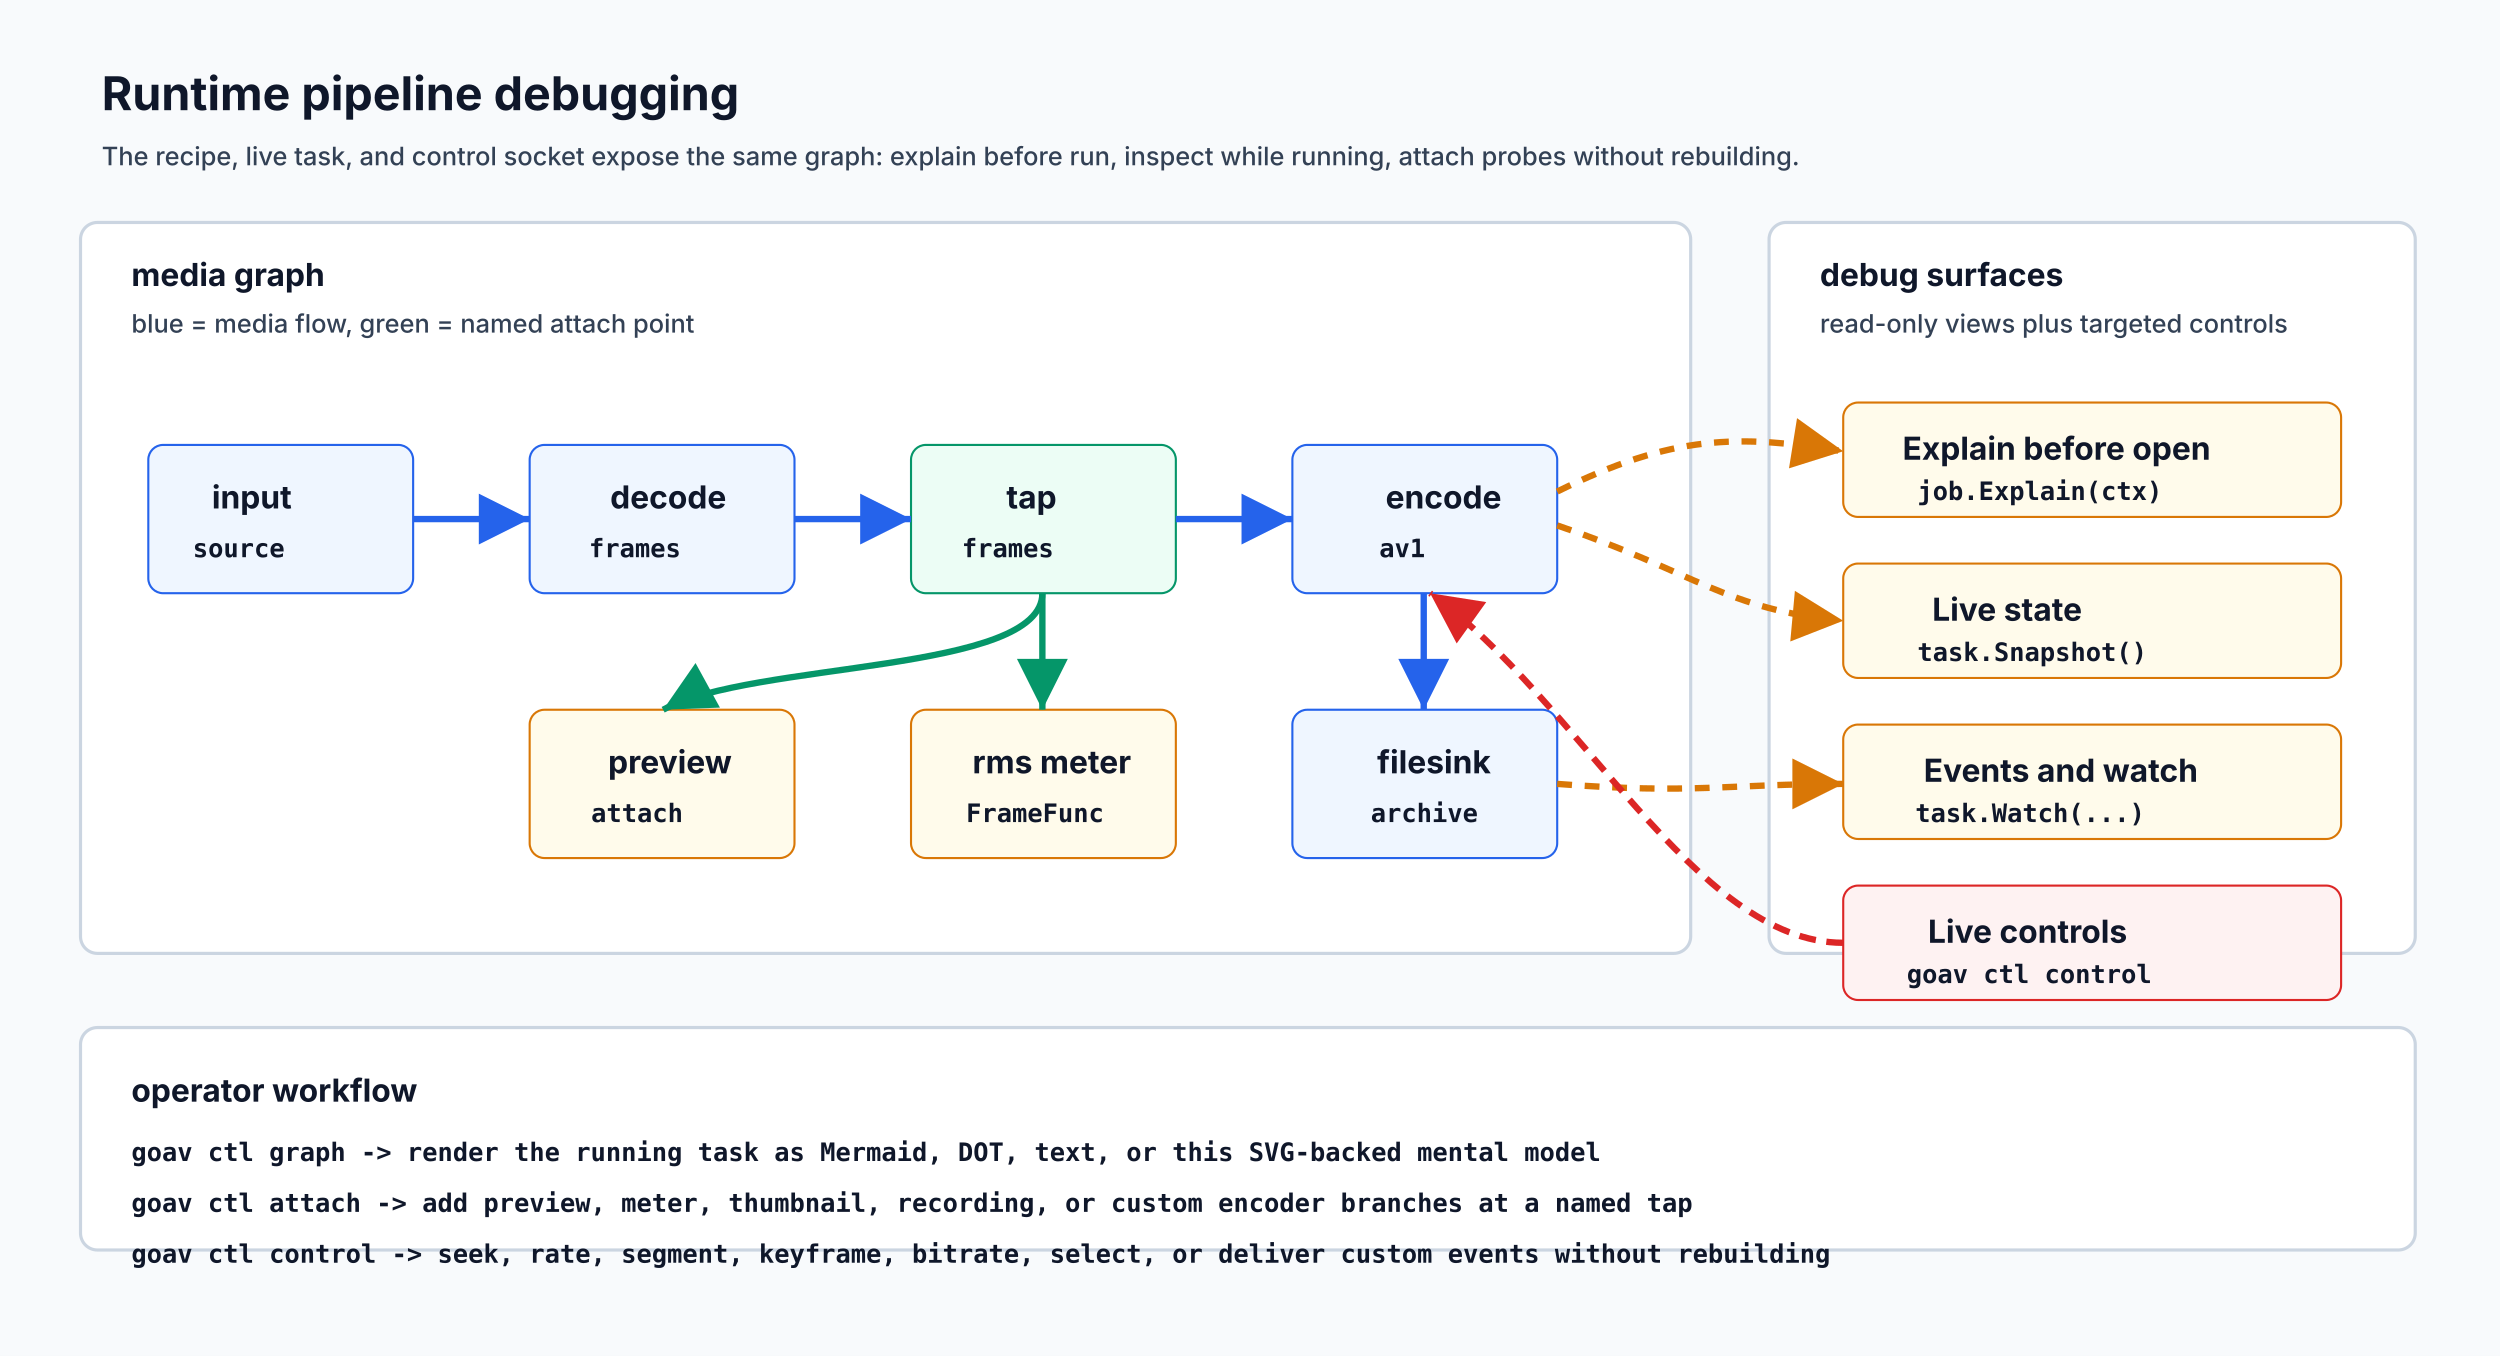
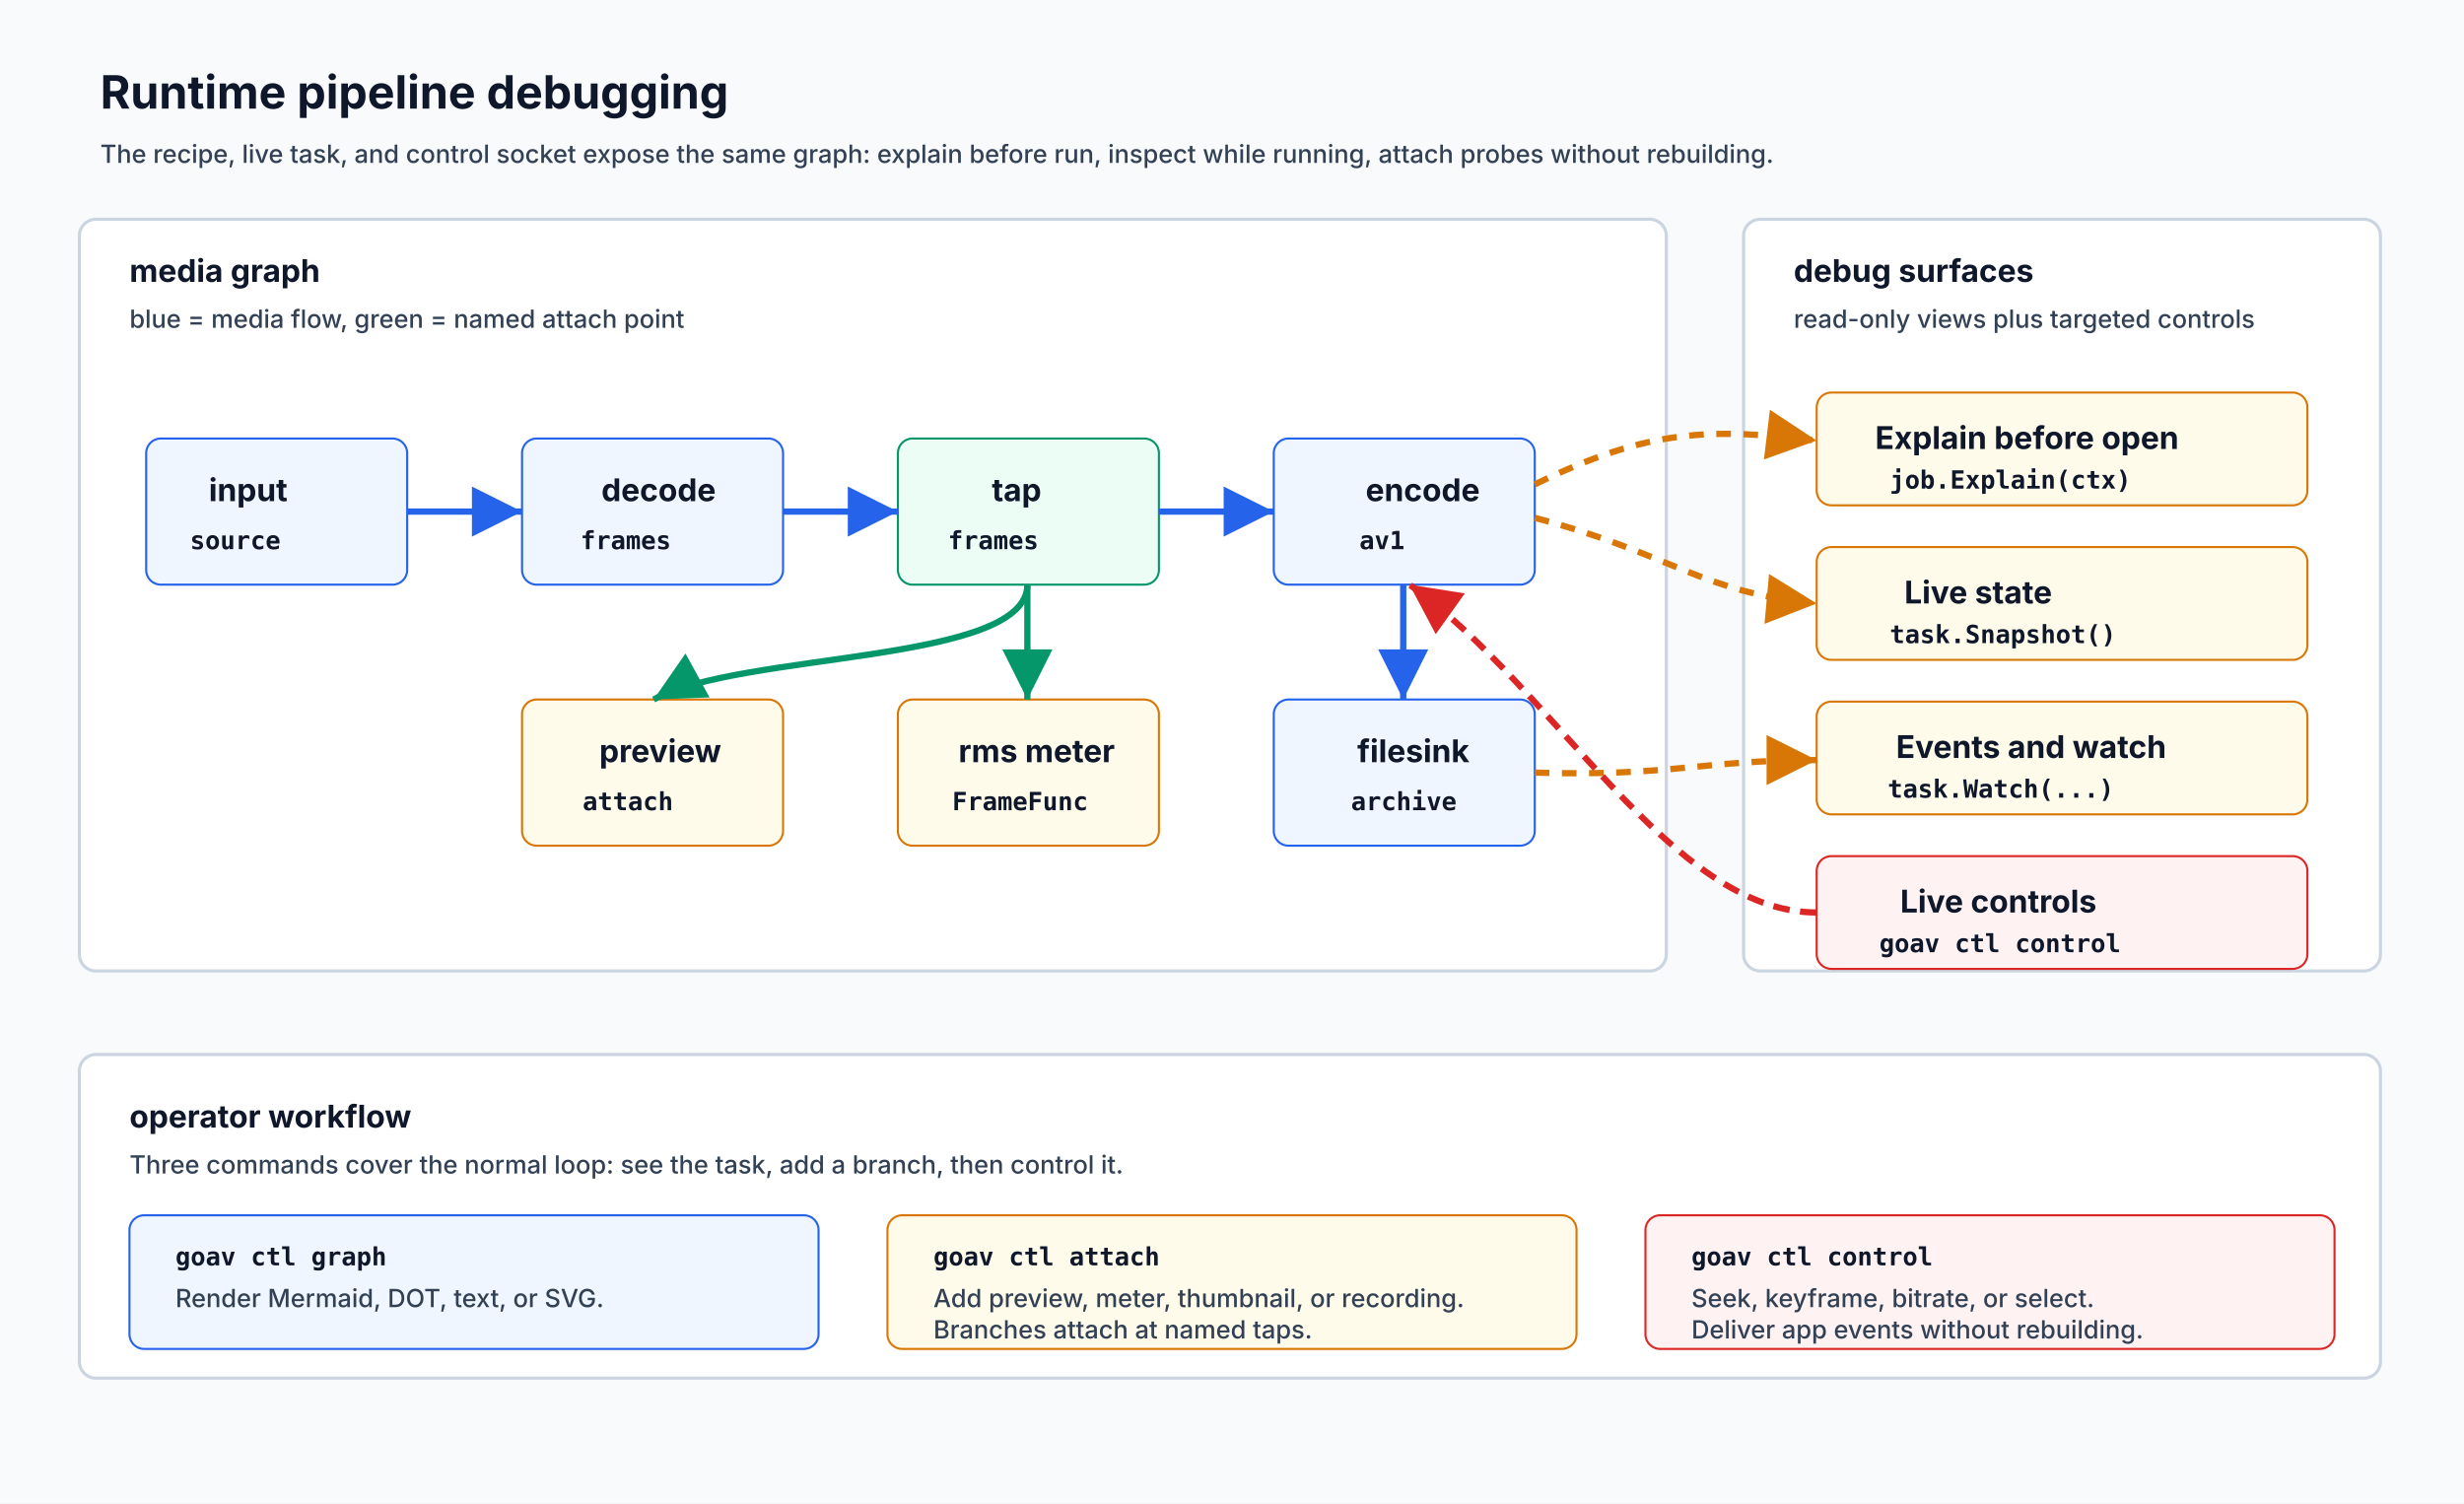
- <svg xmlns="http://www.w3.org/2000/svg" width="1180" height="640" viewBox="0 0 1180 640" role="img" aria-labelledby="title desc">
+ <svg xmlns="http://www.w3.org/2000/svg" width="1180" height="720" viewBox="0 0 1180 720" role="img" aria-labelledby="title desc">
  <defs>
    <marker id="arrow-blue" markerWidth="12" markerHeight="12" refX="10" refY="6" orient="auto" markerUnits="strokeWidth">
      <path d="M2,2 L10,6 L2,10 Z" fill="#2563eb" />
    </marker>
    <marker id="arrow-green" markerWidth="12" markerHeight="12" refX="10" refY="6" orient="auto" markerUnits="strokeWidth">
      <path d="M2,2 L10,6 L2,10 Z" fill="#059669" />
    </marker>
    <marker id="arrow-amber" markerWidth="12" markerHeight="12" refX="10" refY="6" orient="auto" markerUnits="strokeWidth">
      <path d="M2,2 L10,6 L2,10 Z" fill="#d97706" />
    </marker>
    <marker id="arrow-red" markerWidth="12" markerHeight="12" refX="10" refY="6" orient="auto" markerUnits="strokeWidth">
      <path d="M2,2 L10,6 L2,10 Z" fill="#dc2626" />
    </marker>
    <style>
      .bg { fill: #f8fafc; }
      .panel { fill: #ffffff; stroke: #cbd5e1; stroke-width: 1.5; }
      .core { fill: #eff6ff; stroke: #2563eb; }
      .tap { fill: #ecfdf5; stroke: #059669; }
      .diag { fill: #fffbeb; stroke: #d97706; }
      .ctrl { fill: #fef2f2; stroke: #dc2626; }
      .muted { fill: #64748b; }
      .title { fill: #0f172a; font: 700 22px Inter, ui-sans-serif, system-ui, -apple-system, BlinkMacSystemFont, "Segoe UI", sans-serif; }
      .label { fill: #0f172a; font: 700 15px Inter, ui-sans-serif, system-ui, -apple-system, BlinkMacSystemFont, "Segoe UI", sans-serif; }
      .small { fill: #334155; font: 500 12px Inter, ui-sans-serif, system-ui, -apple-system, BlinkMacSystemFont, "Segoe UI", sans-serif; }
      .code { fill: #0f172a; font: 600 12px ui-monospace, SFMono-Regular, Menlo, Consolas, monospace; }
      .line-blue { fill: none; stroke: #2563eb; stroke-width: 3; marker-end: url(#arrow-blue); }
      .line-green { fill: none; stroke: #059669; stroke-width: 3; marker-end: url(#arrow-green); }
      .line-amber { fill: none; stroke: #d97706; stroke-width: 3; marker-end: url(#arrow-amber); stroke-dasharray: 7 6; }
      .line-red { fill: none; stroke: #dc2626; stroke-width: 3; marker-end: url(#arrow-red); stroke-dasharray: 8 5; }
    </style>
  </defs>
-   <rect class="bg" x="0" y="0" width="1180" height="640" rx="0" />
+   <rect class="bg" x="0" y="0" width="1180" height="720" rx="0" />
  <text class="title" x="48" y="52">Runtime pipeline debugging</text>
  <text class="small" x="48" y="78">The recipe, live task, and control socket expose the same graph: explain before run, inspect while running, attach probes without rebuilding.</text>
-   <rect class="panel" x="38" y="105" width="760" height="345" rx="8" />
+   <rect class="panel" x="38" y="105" width="760" height="360" rx="8" />
  <text class="label" x="62" y="135">media graph</text>
  <text class="small" x="62" y="157">blue = media flow, green = named attach point</text>
  <g>
    <rect class="core" x="70" y="210" width="125" height="70" rx="7" />
    <text class="label" x="100" y="240">input</text>
    <text class="code" x="91" y="263">source</text>
    <rect class="core" x="250" y="210" width="125" height="70" rx="7" />
    <text class="label" x="288" y="240">decode</text>
    <text class="code" x="278" y="263">frames</text>
    <rect class="tap" x="430" y="210" width="125" height="70" rx="7" />
    <text class="label" x="475" y="240">tap</text>
    <text class="code" x="454" y="263">frames</text>
    <rect class="core" x="610" y="210" width="125" height="70" rx="7" />
    <text class="label" x="654" y="240">encode</text>
    <text class="code" x="651" y="263">av1</text>
    <rect class="core" x="610" y="335" width="125" height="70" rx="7" />
    <text class="label" x="650" y="365">filesink</text>
    <text class="code" x="647" y="388">archive</text>
    <rect class="diag" x="250" y="335" width="125" height="70" rx="7" />
    <text class="label" x="287" y="365">preview</text>
    <text class="code" x="279" y="388">attach</text>
    <rect class="diag" x="430" y="335" width="125" height="70" rx="7" />
    <text class="label" x="459" y="365">rms meter</text>
    <text class="code" x="456" y="388">FrameFunc</text>
    <path class="line-blue" d="M195 245 H250" />
    <path class="line-blue" d="M375 245 H430" />
    <path class="line-blue" d="M555 245 H610" />
    <path class="line-blue" d="M672 280 V335" />
    <path class="line-green" d="M492 280 C492 318 355 312 313 335" />
    <path class="line-green" d="M492 280 V335" />
  </g>
-   <rect class="panel" x="835" y="105" width="305" height="345" rx="8" />
+   <rect class="panel" x="835" y="105" width="305" height="360" rx="8" />
  <text class="label" x="859" y="135">debug surfaces</text>
  <text class="small" x="859" y="157">read-only views plus targeted controls</text>
  <g>
-     <rect class="diag" x="870" y="190" width="235" height="54" rx="7" />
-     <text class="label" x="898" y="217">Explain before open</text>
-     <text class="code" x="905" y="236">job.Explain(ctx)</text>
-     <rect class="diag" x="870" y="266" width="235" height="54" rx="7" />
-     <text class="label" x="912" y="293">Live state</text>
-     <text class="code" x="905" y="312">task.Snapshot()</text>
-     <rect class="diag" x="870" y="342" width="235" height="54" rx="7" />
-     <text class="label" x="908" y="369">Events and watch</text>
-     <text class="code" x="904" y="388">task.Watch(...)</text>
-     <rect class="ctrl" x="870" y="418" width="235" height="54" rx="7" />
-     <text class="label" x="910" y="445">Live controls</text>
-     <text class="code" x="900" y="464">goav ctl control</text>
+     <rect class="diag" x="870" y="188" width="235" height="54" rx="7" />
+     <text class="label" x="898" y="215">Explain before open</text>
+     <text class="code" x="905" y="234">job.Explain(ctx)</text>
+     <rect class="diag" x="870" y="262" width="235" height="54" rx="7" />
+     <text class="label" x="912" y="289">Live state</text>
+     <text class="code" x="905" y="308">task.Snapshot()</text>
+     <rect class="diag" x="870" y="336" width="235" height="54" rx="7" />
+     <text class="label" x="908" y="363">Events and watch</text>
+     <text class="code" x="904" y="382">task.Watch(...)</text>
+     <rect class="ctrl" x="870" y="410" width="235" height="54" rx="7" />
+     <text class="label" x="910" y="437">Live controls</text>
+     <text class="code" x="900" y="456">goav ctl control</text>
  </g>
-   <path class="line-amber" d="M735 232 C790 205 820 205 870 213" />
-   <path class="line-amber" d="M735 248 C800 270 815 288 870 293" />
-   <path class="line-amber" d="M735 370 C800 375 815 370 870 370" />
-   <path class="line-red" d="M870 445 C800 445 745 330 675 280" />
-   <rect class="panel" x="38" y="485" width="1102" height="105" rx="8" />
-   <text class="label" x="62" y="520">operator workflow</text>
-   <text class="code" x="62" y="548">goav ctl graph      -&gt; render the running task as Mermaid, DOT, text, or this SVG-backed mental model</text>
-   <text class="code" x="62" y="572">goav ctl attach     -&gt; add preview, meter, thumbnail, recording, or custom encoder branches at a named tap</text>
-   <text class="code" x="62" y="596">goav ctl control    -&gt; seek, rate, segment, keyframe, bitrate, select, or deliver custom events without rebuilding</text>
+   <path class="line-amber" d="M735 232 C790 205 820 205 870 211" />
+   <path class="line-amber" d="M735 248 C800 265 815 284 870 289" />
+   <path class="line-amber" d="M735 370 C800 372 815 364 870 364" />
+   <path class="line-red" d="M870 437 C800 437 745 330 675 280" />
+   <rect class="panel" x="38" y="505" width="1102" height="155" rx="8" />
+   <text class="label" x="62" y="540">operator workflow</text>
+   <text class="small" x="62" y="562">Three commands cover the normal loop: see the task, add a branch, then control it.</text>
+   <g>
+     <rect class="core" x="62" y="582" width="330" height="64" rx="7" />
+     <text class="code" x="84" y="606">goav ctl graph</text>
+     <text class="small" x="84" y="626">Render Mermaid, DOT, text, or SVG.</text>
+     <rect class="diag" x="425" y="582" width="330" height="64" rx="7" />
+     <text class="code" x="447" y="606">goav ctl attach</text>
+     <text class="small" x="447" y="626">Add preview, meter, thumbnail, or recording.</text>
+     <text class="small" x="447" y="641">Branches attach at named taps.</text>
+     <rect class="ctrl" x="788" y="582" width="330" height="64" rx="7" />
+     <text class="code" x="810" y="606">goav ctl control</text>
+     <text class="small" x="810" y="626">Seek, keyframe, bitrate, or select.</text>
+     <text class="small" x="810" y="641">Deliver app events without rebuilding.</text>
+   </g>
</svg>
